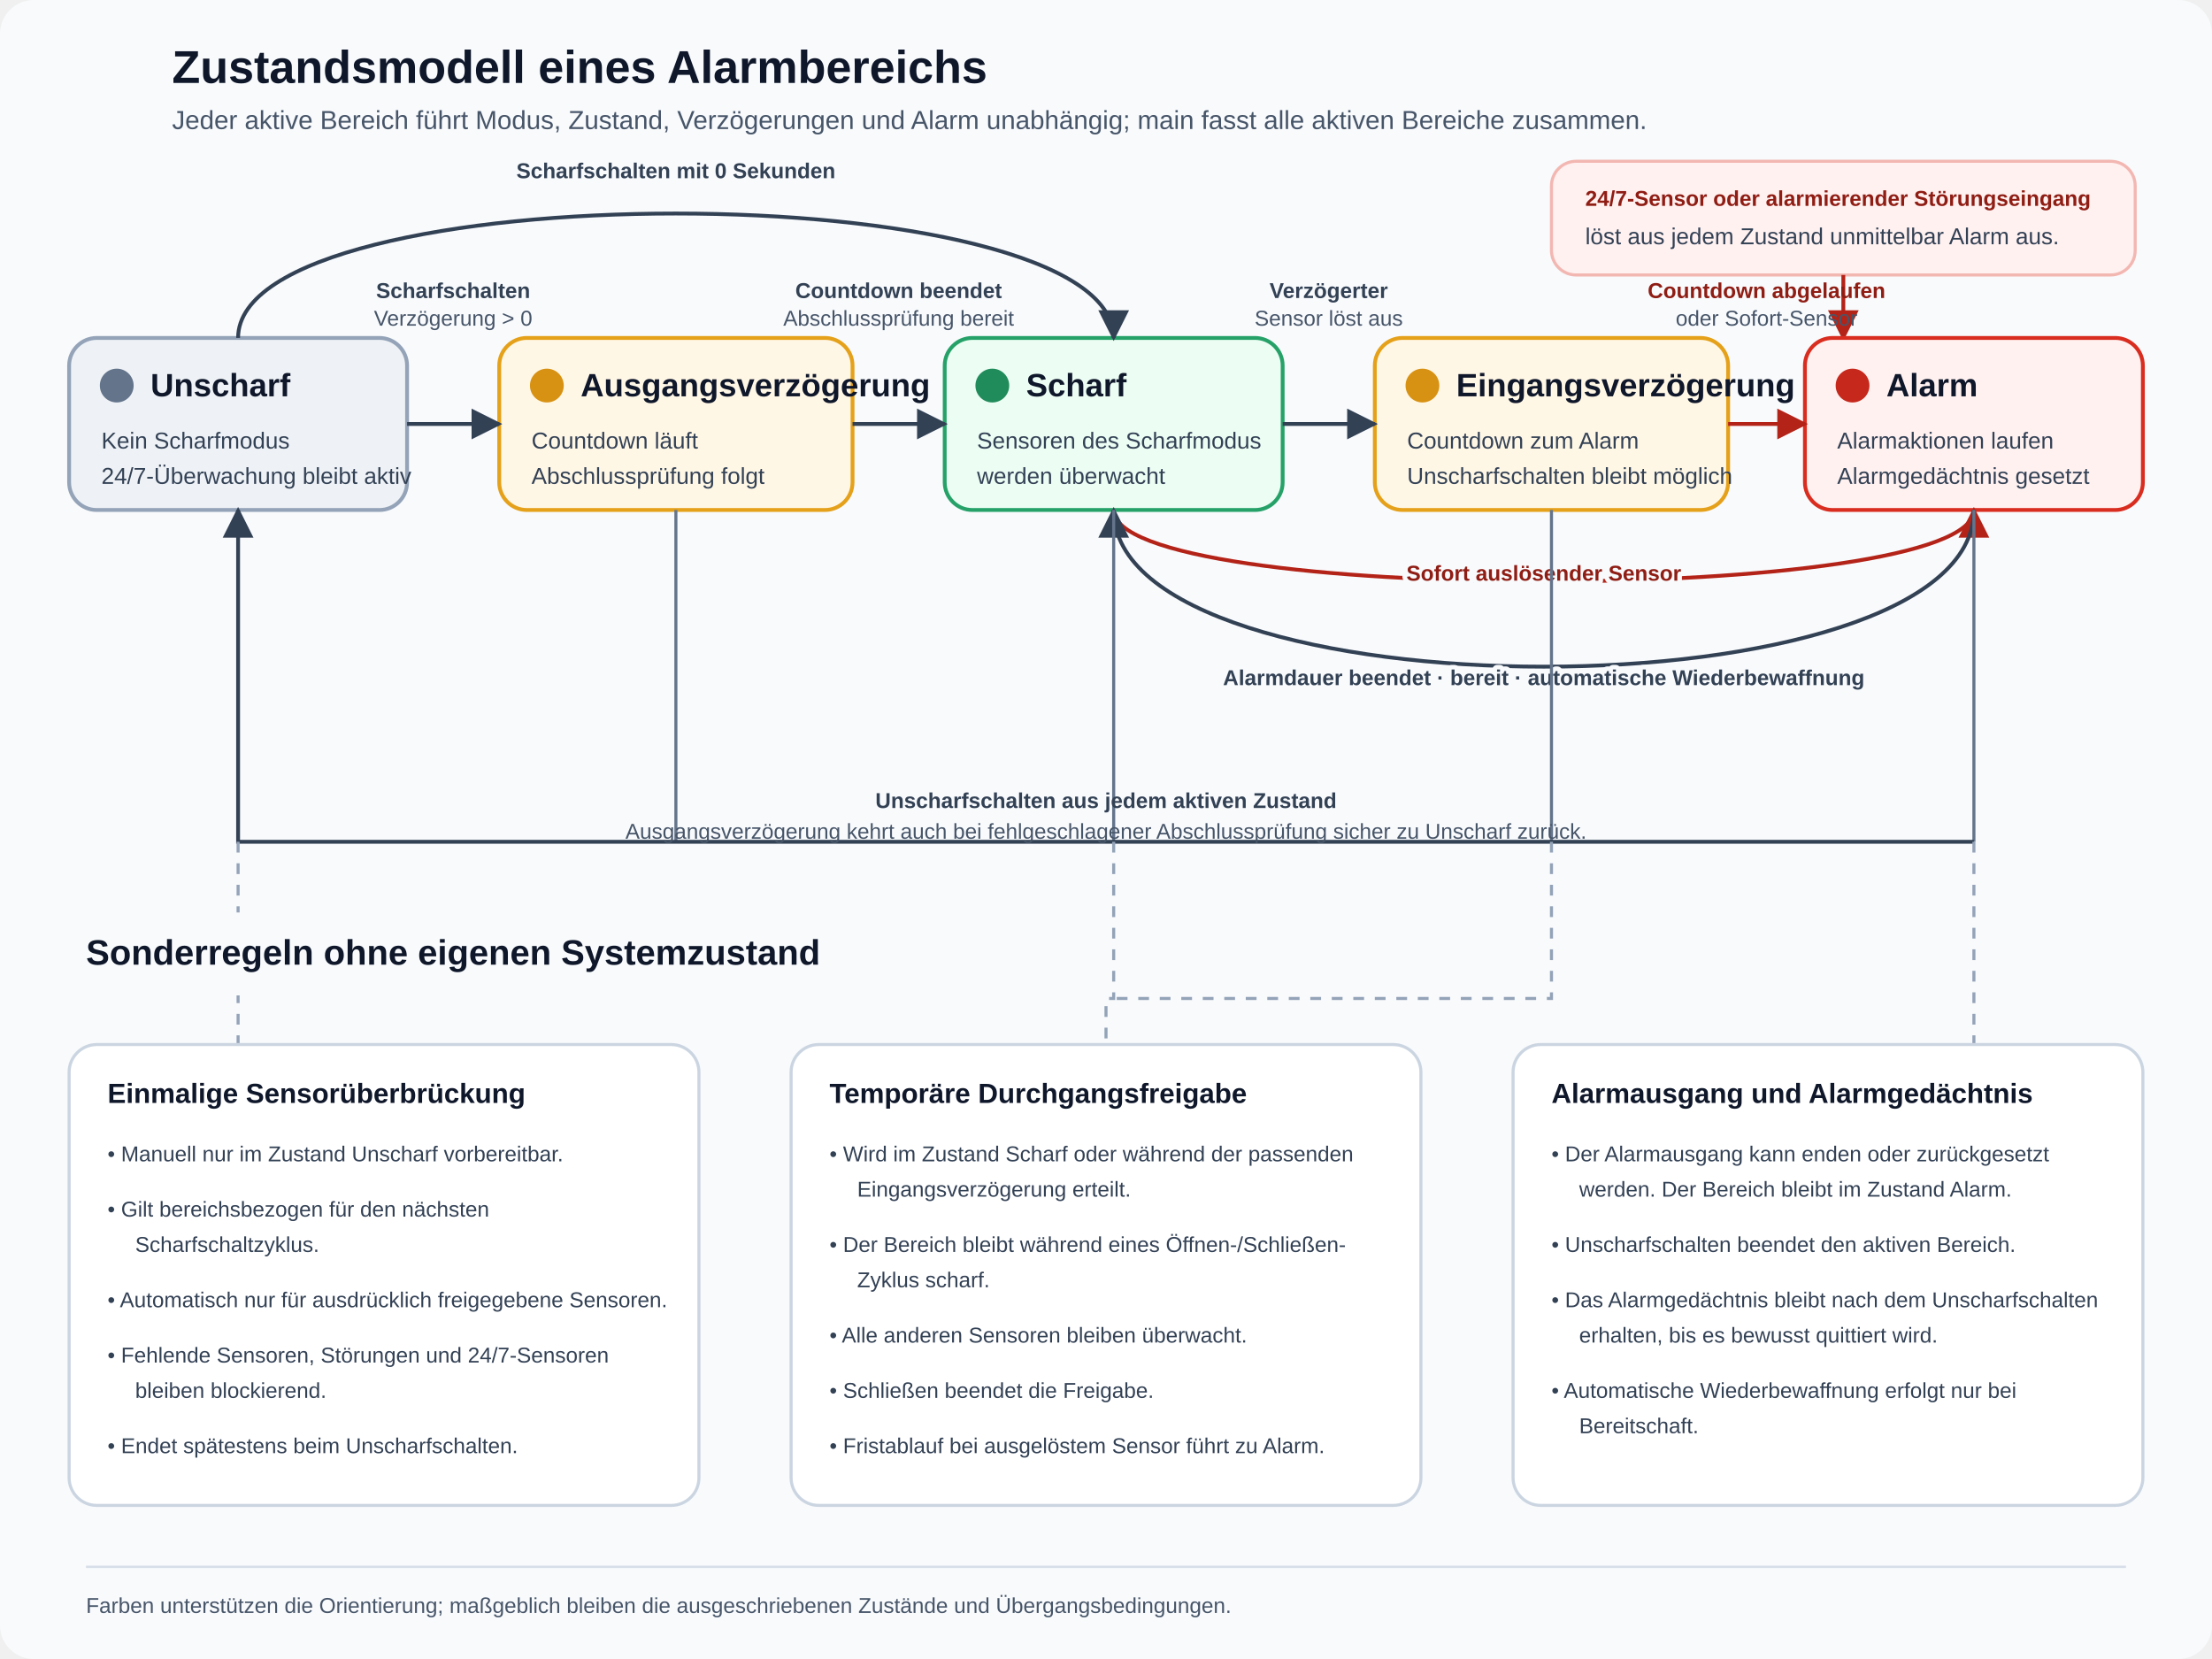
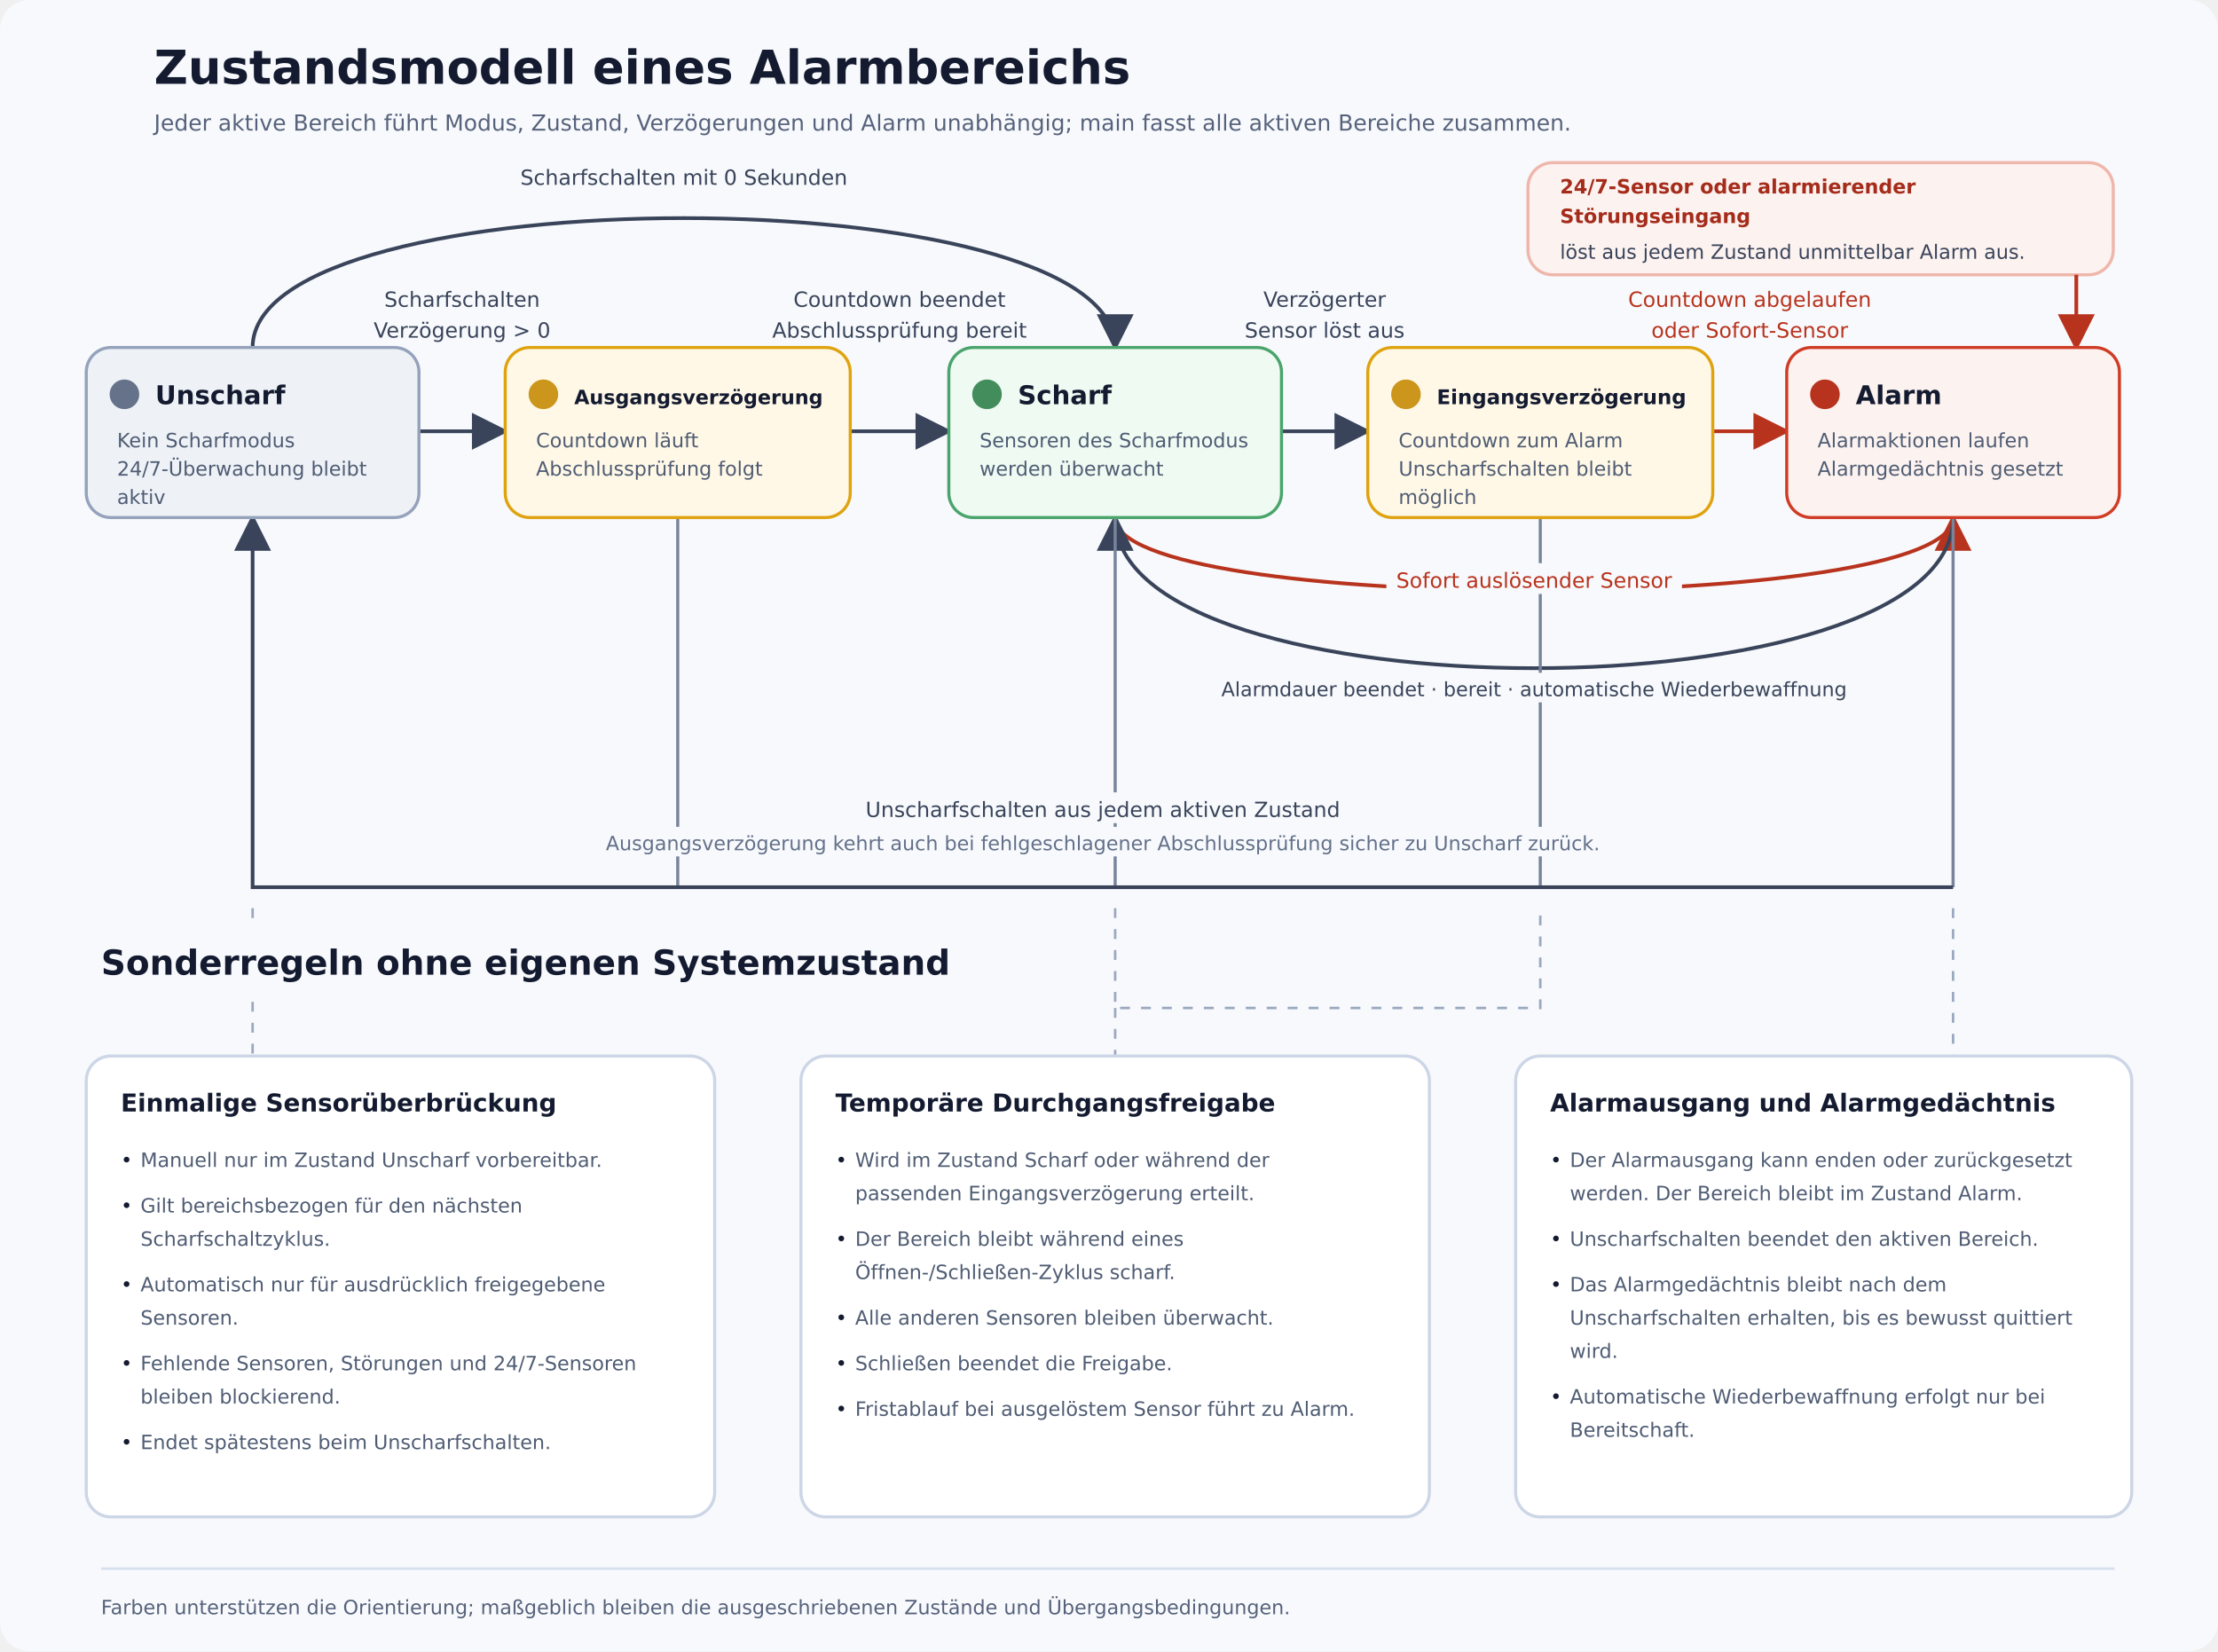
- <svg xmlns="http://www.w3.org/2000/svg" width="1440" height="1080" viewBox="0 0 1440 1080" role="img" aria-labelledby="title description">
+ <svg xmlns="http://www.w3.org/2000/svg" width="1800" height="1340" viewBox="0 0 1800 1340" role="img" aria-labelledby="title desc" xml:lang="de">
  <defs>
-     <marker id="arrow" viewBox="0 0 10 10" refX="9" refY="5" markerWidth="8" markerHeight="8" orient="auto-start-reverse">
-       <path d="M 0 0 L 10 5 L 0 10 z" fill="#334155" />
+     <marker id="arrow" viewBox="0 0 12 12" refX="10" refY="6" markerWidth="12" markerHeight="12" orient="auto-start-reverse">
+       <path d="M1 1 L11 6 L1 11 Z" fill="#39445a" />
    </marker>
-     <marker id="arrow-critical" viewBox="0 0 10 10" refX="9" refY="5" markerWidth="8" markerHeight="8" orient="auto-start-reverse">
-       <path d="M 0 0 L 10 5 L 0 10 z" fill="#b42318" />
+     <marker id="red-arrow" viewBox="0 0 12 12" refX="10" refY="6" markerWidth="12" markerHeight="12" orient="auto-start-reverse">
+       <path d="M1 1 L11 6 L1 11 Z" fill="#b8331d" />
    </marker>
-     <style>
-       .canvas { fill: #f8fafc; }
-       .title { fill: #0f172a; font: 700 30px "Segoe UI", Arial, sans-serif; }
-       .subtitle { fill: #475569; font: 400 17px "Segoe UI", Arial, sans-serif; }
-       .node-title { fill: #0f172a; font: 700 21px "Segoe UI", Arial, sans-serif; }
-       .node-copy { fill: #334155; font: 400 15px "Segoe UI", Arial, sans-serif; }
-       .edge { fill: none; stroke: #334155; stroke-width: 2.5; marker-end: url(#arrow); }
-       .edge-join { fill: none; stroke: #64748b; stroke-width: 2; }
-       .edge-critical { fill: none; stroke: #b42318; stroke-width: 2.5; marker-end: url(#arrow-critical); }
-       .edge-note { fill: #334155; font: 600 14px "Segoe UI", Arial, sans-serif; }
-       .edge-note-critical { fill: #8f1d14; font: 600 14px "Segoe UI", Arial, sans-serif; }
-       .card-title { fill: #0f172a; font: 700 18px "Segoe UI", Arial, sans-serif; }
-       .card-copy { fill: #334155; font: 400 14px "Segoe UI", Arial, sans-serif; }
-       .connector { fill: none; stroke: #94a3b8; stroke-width: 2; stroke-dasharray: 7 7; }
-       .legend { fill: #475569; font: 400 14px "Segoe UI", Arial, sans-serif; }
-     </style>
  </defs>
-   <rect class="canvas" width="1440" height="1080" rx="22" />
-   <text class="title" x="112" y="54">Zustandsmodell eines Alarmbereichs</text>
-   <text class="subtitle" x="112" y="84">Jeder aktive Bereich führt Modus, Zustand, Verzögerungen und Alarm unabhängig; main fasst alle aktiven Bereiche zusammen.</text>
-   <rect x="1010" y="105" width="380" height="74" rx="16" fill="#fff1f0" stroke="#f3b7b2" stroke-width="2" />
-   <text class="edge-note-critical" x="1032" y="134">24/7-Sensor oder alarmierender Störungseingang</text>
-   <text class="node-copy" x="1032" y="159">löst aus jedem Zustand unmittelbar Alarm aus.</text>
-   <path class="edge-critical" d="M 1200 179 V 220" />
-   <g>
-     <rect x="45" y="220" width="220" height="112" rx="18" fill="#eef2f6" stroke="#94a3b8" stroke-width="2.5" />
-     <circle cx="76" cy="251" r="11" fill="#64748b" />
-     <text class="node-title" x="98" y="258">Unscharf</text>
-     <text class="node-copy" x="66" y="292">Kein Scharfmodus</text>
-     <text class="node-copy" x="66" y="315">24/7-Überwachung bleibt aktiv</text>
+   <rect width="1800" height="1340" fill="#f7f9fc" rx="24" />
+   <g font-family="DejaVu Sans, Arial, sans-serif" fill="#141b30">
+     <text x="125" y="68" font-size="38" font-weight="700">Zustandsmodell eines Alarmbereichs</text>
+     <text x="125" y="106" font-size="18" font-weight="400" fill="#56627b">Jeder aktive Bereich führt Modus, Zustand, Verzögerungen und Alarm unabhängig; main fasst alle aktiven Bereiche zusammen.</text>
+     <path d="M 205 282 C 205 142 905 142 905 282" fill="none" stroke="#39445a" stroke-width="3" marker-end="url(#arrow)" />
+     <path d="M 340 350 H 410" fill="none" stroke="#39445a" stroke-width="3" marker-end="url(#arrow)" />
+     <path d="M 690 350 H 770" fill="none" stroke="#39445a" stroke-width="3" marker-end="url(#arrow)" />
+     <path d="M 1040 350 H 1110" fill="none" stroke="#39445a" stroke-width="3" marker-end="url(#arrow)" />
+     <path d="M 1390 350 H 1450" fill="none" stroke="#b8331d" stroke-width="3" marker-end="url(#red-arrow)" />
+     <path d="M 905 420 C 905 499 1585 499 1585 420" fill="none" stroke="#b8331d" stroke-width="3" marker-end="url(#red-arrow)" />
+     <path d="M 1585 420 C 1585 583 905 583 905 420" fill="none" stroke="#39445a" stroke-width="3" marker-end="url(#arrow)" />
+     <path d="M 550 420 V 720" fill="none" stroke="#78849b" stroke-width="2.5" />
+     <path d="M 905 420 V 720" fill="none" stroke="#78849b" stroke-width="2.5" />
+     <path d="M 1250 420 V 720" fill="none" stroke="#78849b" stroke-width="2.5" />
+     <path d="M 1585 420 V 720" fill="none" stroke="#78849b" stroke-width="2.5" />
+     <path d="M 1585 720 H 205 V 420" fill="none" stroke="#39445a" stroke-width="3" marker-end="url(#arrow)" />
+     <rect x="1240" y="132" width="475" height="91" rx="20" fill="#fcf2ef" stroke="#efb6ab" stroke-width="2.5" />
+     <text x="1266" y="157" font-size="16" font-weight="700" fill="#a52c1b">24/7-Sensor oder alarmierender</text>
+     <text x="1266" y="181" font-size="16" font-weight="700" fill="#a52c1b">Störungseingang</text>
+     <text x="1266" y="210" font-size="16" font-weight="400" fill="#39445a">löst aus jedem Zustand unmittelbar Alarm aus.</text>
+     <path d="M 1685 223 V 282" fill="none" stroke="#b8331d" stroke-width="3" marker-end="url(#red-arrow)" />
+     <rect x="70" y="282" width="270" height="138" rx="20" fill="#eef2f7" stroke="#95a2bb" stroke-width="2.5" />
+     <circle cx="101" cy="320" r="12" fill="#65728a" />
+     <text x="126" y="328" font-size="21.0" font-weight="700">Unscharf</text>
+     <text x="95" y="363" font-size="16" font-weight="400" fill="#4f5c73">Kein Scharfmodus</text>
+     <text x="95" y="386" font-size="16" font-weight="400" fill="#4f5c73">24/7-Überwachung bleibt</text>
+     <text x="95" y="409" font-size="16" font-weight="400" fill="#4f5c73">aktiv</text>
+     <rect x="410" y="282" width="280" height="138" rx="20" fill="#fff8e7" stroke="#dfa310" stroke-width="2.5" />
+     <circle cx="441" cy="320" r="12" fill="#cc951b" />
+     <text x="466" y="328" font-size="16.0" font-weight="700">Ausgangsverzögerung</text>
+     <text x="435" y="363" font-size="16" font-weight="400" fill="#4f5c73">Countdown läuft</text>
+     <text x="435" y="386" font-size="16" font-weight="400" fill="#4f5c73">Abschlussprüfung folgt</text>
+     <rect x="770" y="282" width="270" height="138" rx="20" fill="#eefaf2" stroke="#4aa46c" stroke-width="2.5" />
+     <circle cx="801" cy="320" r="12" fill="#438d5d" />
+     <text x="826" y="328" font-size="21.0" font-weight="700">Scharf</text>
+     <text x="795" y="363" font-size="16" font-weight="400" fill="#4f5c73">Sensoren des Scharfmodus</text>
+     <text x="795" y="386" font-size="16" font-weight="400" fill="#4f5c73">werden überwacht</text>
+     <rect x="1110" y="282" width="280" height="138" rx="20" fill="#fff8e7" stroke="#dfa310" stroke-width="2.5" />
+     <circle cx="1141" cy="320" r="12" fill="#cc951b" />
+     <text x="1166" y="328" font-size="16.5" font-weight="700">Eingangsverzögerung</text>
+     <text x="1135" y="363" font-size="16" font-weight="400" fill="#4f5c73">Countdown zum Alarm</text>
+     <text x="1135" y="386" font-size="16" font-weight="400" fill="#4f5c73">Unscharfschalten bleibt</text>
+     <text x="1135" y="409" font-size="16" font-weight="400" fill="#4f5c73">möglich</text>
+     <rect x="1450" y="282" width="270" height="138" rx="20" fill="#fcf2ef" stroke="#cf3c25" stroke-width="2.5" />
+     <circle cx="1481" cy="320" r="12" fill="#b8331d" />
+     <text x="1506" y="328" font-size="21.0" font-weight="700">Alarm</text>
+     <text x="1475" y="363" font-size="16" font-weight="400" fill="#4f5c73">Alarmaktionen laufen</text>
+     <text x="1475" y="386" font-size="16" font-weight="400" fill="#4f5c73">Alarmgedächtnis gesetzt</text>
+     <path d="M 205 737 V 750 M 205 813 V 857" fill="none" stroke="#9aa8c0" stroke-width="2" stroke-dasharray="8 9" />
+     <path d="M 905 737 V 818 H 1250 V 737 M 905 818 V 857" fill="none" stroke="#9aa8c0" stroke-width="2" stroke-dasharray="8 9" />
+     <path d="M 1585 737 V 857" fill="none" stroke="#9aa8c0" stroke-width="2" stroke-dasharray="8 9" />
+     <text x="82" y="791" font-size="28" font-weight="700">Sonderregeln ohne eigenen Systemzustand</text>
+     <rect x="70" y="857" width="510" height="374" rx="20" fill="#ffffff" stroke="#cdd6e6" stroke-width="2.5" />
+     <text x="98" y="902" font-size="20" font-weight="700">Einmalige Sensorüberbrückung</text>
+     <text x="98" y="947" font-size="16" font-weight="400">•</text>
+     <text x="114" y="947" font-size="16" font-weight="400" fill="#4f5c73">Manuell nur im Zustand Unscharf vorbereitbar.</text>
+     <text x="98" y="984" font-size="16" font-weight="400">•</text>
+     <text x="114" y="984" font-size="16" font-weight="400" fill="#4f5c73">Gilt bereichsbezogen für den nächsten</text>
+     <text x="114" y="1011" font-size="16" font-weight="400" fill="#4f5c73">Scharfschaltzyklus.</text>
+     <text x="98" y="1048" font-size="16" font-weight="400">•</text>
+     <text x="114" y="1048" font-size="16" font-weight="400" fill="#4f5c73">Automatisch nur für ausdrücklich freigegebene</text>
+     <text x="114" y="1075" font-size="16" font-weight="400" fill="#4f5c73">Sensoren.</text>
+     <text x="98" y="1112" font-size="16" font-weight="400">•</text>
+     <text x="114" y="1112" font-size="16" font-weight="400" fill="#4f5c73">Fehlende Sensoren, Störungen und 24/7-Sensoren</text>
+     <text x="114" y="1139" font-size="16" font-weight="400" fill="#4f5c73">bleiben blockierend.</text>
+     <text x="98" y="1176" font-size="16" font-weight="400">•</text>
+     <text x="114" y="1176" font-size="16" font-weight="400" fill="#4f5c73">Endet spätestens beim Unscharfschalten.</text>
+     <rect x="650" y="857" width="510" height="374" rx="20" fill="#ffffff" stroke="#cdd6e6" stroke-width="2.5" />
+     <text x="678" y="902" font-size="20" font-weight="700">Temporäre Durchgangsfreigabe</text>
+     <text x="678" y="947" font-size="16" font-weight="400">•</text>
+     <text x="694" y="947" font-size="16" font-weight="400" fill="#4f5c73">Wird im Zustand Scharf oder während der</text>
+     <text x="694" y="974" font-size="16" font-weight="400" fill="#4f5c73">passenden Eingangsverzögerung erteilt.</text>
+     <text x="678" y="1011" font-size="16" font-weight="400">•</text>
+     <text x="694" y="1011" font-size="16" font-weight="400" fill="#4f5c73">Der Bereich bleibt während eines</text>
+     <text x="694" y="1038" font-size="16" font-weight="400" fill="#4f5c73">Öffnen-/Schließen-Zyklus scharf.</text>
+     <text x="678" y="1075" font-size="16" font-weight="400">•</text>
+     <text x="694" y="1075" font-size="16" font-weight="400" fill="#4f5c73">Alle anderen Sensoren bleiben überwacht.</text>
+     <text x="678" y="1112" font-size="16" font-weight="400">•</text>
+     <text x="694" y="1112" font-size="16" font-weight="400" fill="#4f5c73">Schließen beendet die Freigabe.</text>
+     <text x="678" y="1149" font-size="16" font-weight="400">•</text>
+     <text x="694" y="1149" font-size="16" font-weight="400" fill="#4f5c73">Fristablauf bei ausgelöstem Sensor führt zu Alarm.</text>
+     <rect x="1230" y="857" width="500" height="374" rx="20" fill="#ffffff" stroke="#cdd6e6" stroke-width="2.5" />
+     <text x="1258" y="902" font-size="20" font-weight="700">Alarmausgang und Alarmgedächtnis</text>
+     <text x="1258" y="947" font-size="16" font-weight="400">•</text>
+     <text x="1274" y="947" font-size="16" font-weight="400" fill="#4f5c73">Der Alarmausgang kann enden oder zurückgesetzt</text>
+     <text x="1274" y="974" font-size="16" font-weight="400" fill="#4f5c73">werden. Der Bereich bleibt im Zustand Alarm.</text>
+     <text x="1258" y="1011" font-size="16" font-weight="400">•</text>
+     <text x="1274" y="1011" font-size="16" font-weight="400" fill="#4f5c73">Unscharfschalten beendet den aktiven Bereich.</text>
+     <text x="1258" y="1048" font-size="16" font-weight="400">•</text>
+     <text x="1274" y="1048" font-size="16" font-weight="400" fill="#4f5c73">Das Alarmgedächtnis bleibt nach dem</text>
+     <text x="1274" y="1075" font-size="16" font-weight="400" fill="#4f5c73">Unscharfschalten erhalten, bis es bewusst quittiert</text>
+     <text x="1274" y="1102" font-size="16" font-weight="400" fill="#4f5c73">wird.</text>
+     <text x="1258" y="1139" font-size="16" font-weight="400">•</text>
+     <text x="1274" y="1139" font-size="16" font-weight="400" fill="#4f5c73">Automatische Wiederbewaffnung erfolgt nur bei</text>
+     <text x="1274" y="1166" font-size="16" font-weight="400" fill="#4f5c73">Bereitschaft.</text>
+     <path d="M 82 1273 H 1716" fill="none" stroke="#d6dfed" stroke-width="2" />
+     <text x="82" y="1310" font-size="16" font-weight="400" fill="#56627b">Farben unterstützen die Orientierung; maßgeblich bleiben die ausgeschriebenen Zustände und Übergangsbedingungen.</text>
+     <rect x="414.2" y="130" width="281.5" height="25" rx="4" fill="#f7f9fc" />
+     <text x="555" y="150" font-size="17" font-weight="400" fill="#39445a" text-anchor="middle">Scharfschalten mit 0 Sekunden</text>
+     <rect x="295.2" y="229" width="159.5" height="50" rx="4" fill="#f7f9fc" />
+     <text x="375" y="249" font-size="17" font-weight="400" fill="#39445a" text-anchor="middle">Scharfschalten</text>
+     <text x="375" y="274" font-size="17" font-weight="400" fill="#39445a" text-anchor="middle">Verzögerung &gt; 0</text>
+     <rect x="618.7" y="229" width="222.6" height="50" rx="4" fill="#f7f9fc" />
+     <text x="730" y="249" font-size="17" font-weight="400" fill="#39445a" text-anchor="middle">Countdown beendet</text>
+     <text x="730" y="274" font-size="17" font-weight="400" fill="#39445a" text-anchor="middle">Abschlussprüfung bereit</text>
+     <rect x="1002.1" y="229" width="145.8" height="50" rx="4" fill="#f7f9fc" />
+     <text x="1075" y="249" font-size="17" font-weight="400" fill="#39445a" text-anchor="middle">Verzögerter</text>
+     <text x="1075" y="274" font-size="17" font-weight="400" fill="#39445a" text-anchor="middle">Sensor löst aus</text>
+     <rect x="1313.3" y="229" width="213.4" height="50" rx="4" fill="#f7f9fc" />
+     <text x="1420" y="249" font-size="17" font-weight="400" fill="#b8331d" text-anchor="middle">Countdown abgelaufen</text>
+     <text x="1420" y="274" font-size="17" font-weight="400" fill="#b8331d" text-anchor="middle">oder Sofort-Sensor</text>
+     <rect x="1125.1" y="457" width="239.9" height="25" rx="4" fill="#f7f9fc" />
+     <text x="1245" y="477" font-size="17" font-weight="400" fill="#b8331d" text-anchor="middle">Sofort auslösender Sensor</text>
+     <rect x="983.2" y="546" width="523.6" height="24" rx="4" fill="#f7f9fc" />
+     <text x="1245" y="565" font-size="16" font-weight="400" fill="#39445a" text-anchor="middle">Alarmdauer beendet · bereit · automatische Wiederbewaffnung</text>
+     <rect x="694.4" y="643" width="401.2" height="25" rx="4" fill="#f7f9fc" />
+     <text x="895" y="663" font-size="17" font-weight="400" fill="#39445a" text-anchor="middle">Unscharfschalten aus jedem aktiven Zustand</text>
+     <rect x="483.5" y="671" width="823.0" height="24" rx="4" fill="#f7f9fc" />
+     <text x="895" y="690" font-size="16" font-weight="400" fill="#637089" text-anchor="middle">Ausgangsverzögerung kehrt auch bei fehlgeschlagener Abschlussprüfung sicher zu Unscharf zurück.</text>
  </g>
-   <g>
-     <rect x="325" y="220" width="230" height="112" rx="18" fill="#fff7e6" stroke="#e5a11a" stroke-width="2.5" />
-     <circle cx="356" cy="251" r="11" fill="#d89213" />
-     <text class="node-title" x="378" y="258">Ausgangsverzögerung</text>
-     <text class="node-copy" x="346" y="292">Countdown läuft</text>
-     <text class="node-copy" x="346" y="315">Abschlussprüfung folgt</text>
-   </g>
-   <g>
-     <rect x="615" y="220" width="220" height="112" rx="18" fill="#ecfdf3" stroke="#26a269" stroke-width="2.5" />
-     <circle cx="646" cy="251" r="11" fill="#218c5b" />
-     <text class="node-title" x="668" y="258">Scharf</text>
-     <text class="node-copy" x="636" y="292">Sensoren des Scharfmodus</text>
-     <text class="node-copy" x="636" y="315">werden überwacht</text>
-   </g>
-   <g>
-     <rect x="895" y="220" width="230" height="112" rx="18" fill="#fff7e6" stroke="#e5a11a" stroke-width="2.5" />
-     <circle cx="926" cy="251" r="11" fill="#d89213" />
-     <text class="node-title" x="948" y="258">Eingangsverzögerung</text>
-     <text class="node-copy" x="916" y="292">Countdown zum Alarm</text>
-     <text class="node-copy" x="916" y="315">Unscharfschalten bleibt möglich</text>
-   </g>
-   <g>
-     <rect x="1175" y="220" width="220" height="112" rx="18" fill="#fff1f0" stroke="#d92d20" stroke-width="2.5" />
-     <circle cx="1206" cy="251" r="11" fill="#c6281c" />
-     <text class="node-title" x="1228" y="258">Alarm</text>
-     <text class="node-copy" x="1196" y="292">Alarmaktionen laufen</text>
-     <text class="node-copy" x="1196" y="315">Alarmgedächtnis gesetzt</text>
-   </g>
-   <path class="edge" d="M 265 276 H 325" />
-   <text class="edge-note" x="295" y="194" text-anchor="middle">Scharfschalten</text>
-   <text class="legend" x="295" y="212" text-anchor="middle">Verzögerung &gt; 0</text>
-   <path class="edge" d="M 555 276 H 615" />
-   <text class="edge-note" x="585" y="194" text-anchor="middle">Countdown beendet</text>
-   <text class="legend" x="585" y="212" text-anchor="middle">Abschlussprüfung bereit</text>
-   <path class="edge" d="M 835 276 H 895" />
-   <text class="edge-note" x="865" y="194" text-anchor="middle">Verzögerter</text>
-   <text class="legend" x="865" y="212" text-anchor="middle">Sensor löst aus</text>
-   <path class="edge-critical" d="M 1125 276 H 1175" />
-   <text class="edge-note-critical" x="1150" y="194" text-anchor="middle">Countdown abgelaufen</text>
-   <text class="legend" x="1150" y="212" text-anchor="middle">oder Sofort-Sensor</text>
-   <path class="edge" d="M 155 220 C 155 112, 725 112, 725 220" />
-   <text class="edge-note" x="440" y="116" text-anchor="middle">Scharfschalten mit 0 Sekunden</text>
-   <path class="edge-critical" d="M 725 332 C 725 394, 1285 394, 1285 332" />
-   <text class="edge-note-critical" x="1005" y="378" text-anchor="middle" style="paint-order: stroke; stroke: #f8fafc; stroke-width: 6px; stroke-linejoin: round">Sofort auslösender Sensor</text>
-   <path class="edge" d="M 1285 332 C 1285 468, 725 468, 725 332" />
-   <text class="edge-note" x="1005" y="446" text-anchor="middle" style="paint-order: stroke; stroke: #f8fafc; stroke-width: 6px; stroke-linejoin: round">Alarmdauer beendet · bereit · automatische Wiederbewaffnung</text>
-   <path class="edge-join" d="M 440 332 V 548" />
-   <path class="edge-join" d="M 725 332 V 548" />
-   <path class="edge-join" d="M 1010 332 V 548" />
-   <path class="edge-join" d="M 1285 332 V 548" />
-   <path class="edge" d="M 1285 548 H 155 V 332" />
-   <text class="edge-note" x="720" y="526" text-anchor="middle">Unscharfschalten aus jedem aktiven Zustand</text>
-   <text class="legend" x="720" y="546" text-anchor="middle">Ausgangsverzögerung kehrt auch bei fehlgeschlagener Abschlussprüfung sicher zu Unscharf zurück.</text>
-   <path class="connector" d="M 155 548 V 680" />
-   <path class="connector" d="M 725 548 V 650 H 720 V 680" />
-   <path class="connector" d="M 1010 548 V 650 H 720" />
-   <path class="connector" d="M 1285 548 V 680" />
-   <rect x="44" y="594" width="520" height="54" rx="10" fill="#f8fafc" />
-   <text class="title" x="56" y="628" style="font-size: 23px">Sonderregeln ohne eigenen Systemzustand</text>
-   <rect x="45" y="680" width="410" height="300" rx="18" fill="#ffffff" stroke="#cbd5e1" stroke-width="2" />
-   <text class="card-title" x="70" y="718">Einmalige Sensorüberbrückung</text>
-   <text class="card-copy" x="70" y="756">• Manuell nur im Zustand Unscharf vorbereitbar.</text>
-   <text class="card-copy" x="70" y="792">• Gilt bereichsbezogen für den nächsten</text>
-   <text class="card-copy" x="88" y="815">Scharfschaltzyklus.</text>
-   <text class="card-copy" x="70" y="851">• Automatisch nur für ausdrücklich freigegebene Sensoren.</text>
-   <text class="card-copy" x="70" y="887">• Fehlende Sensoren, Störungen und 24/7-Sensoren</text>
-   <text class="card-copy" x="88" y="910">bleiben blockierend.</text>
-   <text class="card-copy" x="70" y="946">• Endet spätestens beim Unscharfschalten.</text>
-   <rect x="515" y="680" width="410" height="300" rx="18" fill="#ffffff" stroke="#cbd5e1" stroke-width="2" />
-   <text class="card-title" x="540" y="718">Temporäre Durchgangsfreigabe</text>
-   <text class="card-copy" x="540" y="756">• Wird im Zustand Scharf oder während der passenden</text>
-   <text class="card-copy" x="558" y="779">Eingangsverzögerung erteilt.</text>
-   <text class="card-copy" x="540" y="815">• Der Bereich bleibt während eines Öffnen-/Schließen-</text>
-   <text class="card-copy" x="558" y="838">Zyklus scharf.</text>
-   <text class="card-copy" x="540" y="874">• Alle anderen Sensoren bleiben überwacht.</text>
-   <text class="card-copy" x="540" y="910">• Schließen beendet die Freigabe.</text>
-   <text class="card-copy" x="540" y="946">• Fristablauf bei ausgelöstem Sensor führt zu Alarm.</text>
-   <rect x="985" y="680" width="410" height="300" rx="18" fill="#ffffff" stroke="#cbd5e1" stroke-width="2" />
-   <text class="card-title" x="1010" y="718">Alarmausgang und Alarmgedächtnis</text>
-   <text class="card-copy" x="1010" y="756">• Der Alarmausgang kann enden oder zurückgesetzt</text>
-   <text class="card-copy" x="1028" y="779">werden. Der Bereich bleibt im Zustand Alarm.</text>
-   <text class="card-copy" x="1010" y="815">• Unscharfschalten beendet den aktiven Bereich.</text>
-   <text class="card-copy" x="1010" y="851">• Das Alarmgedächtnis bleibt nach dem Unscharfschalten</text>
-   <text class="card-copy" x="1028" y="874">erhalten, bis es bewusst quittiert wird.</text>
-   <text class="card-copy" x="1010" y="910">• Automatische Wiederbewaffnung erfolgt nur bei</text>
-   <text class="card-copy" x="1028" y="933">Bereitschaft.</text>
-   <line x1="56" y1="1020" x2="1384" y2="1020" stroke="#d7dee8" stroke-width="1.5" />
-   <text class="legend" x="56" y="1050">Farben unterstützen die Orientierung; maßgeblich bleiben die ausgeschriebenen Zustände und Übergangsbedingungen.</text>
</svg>
